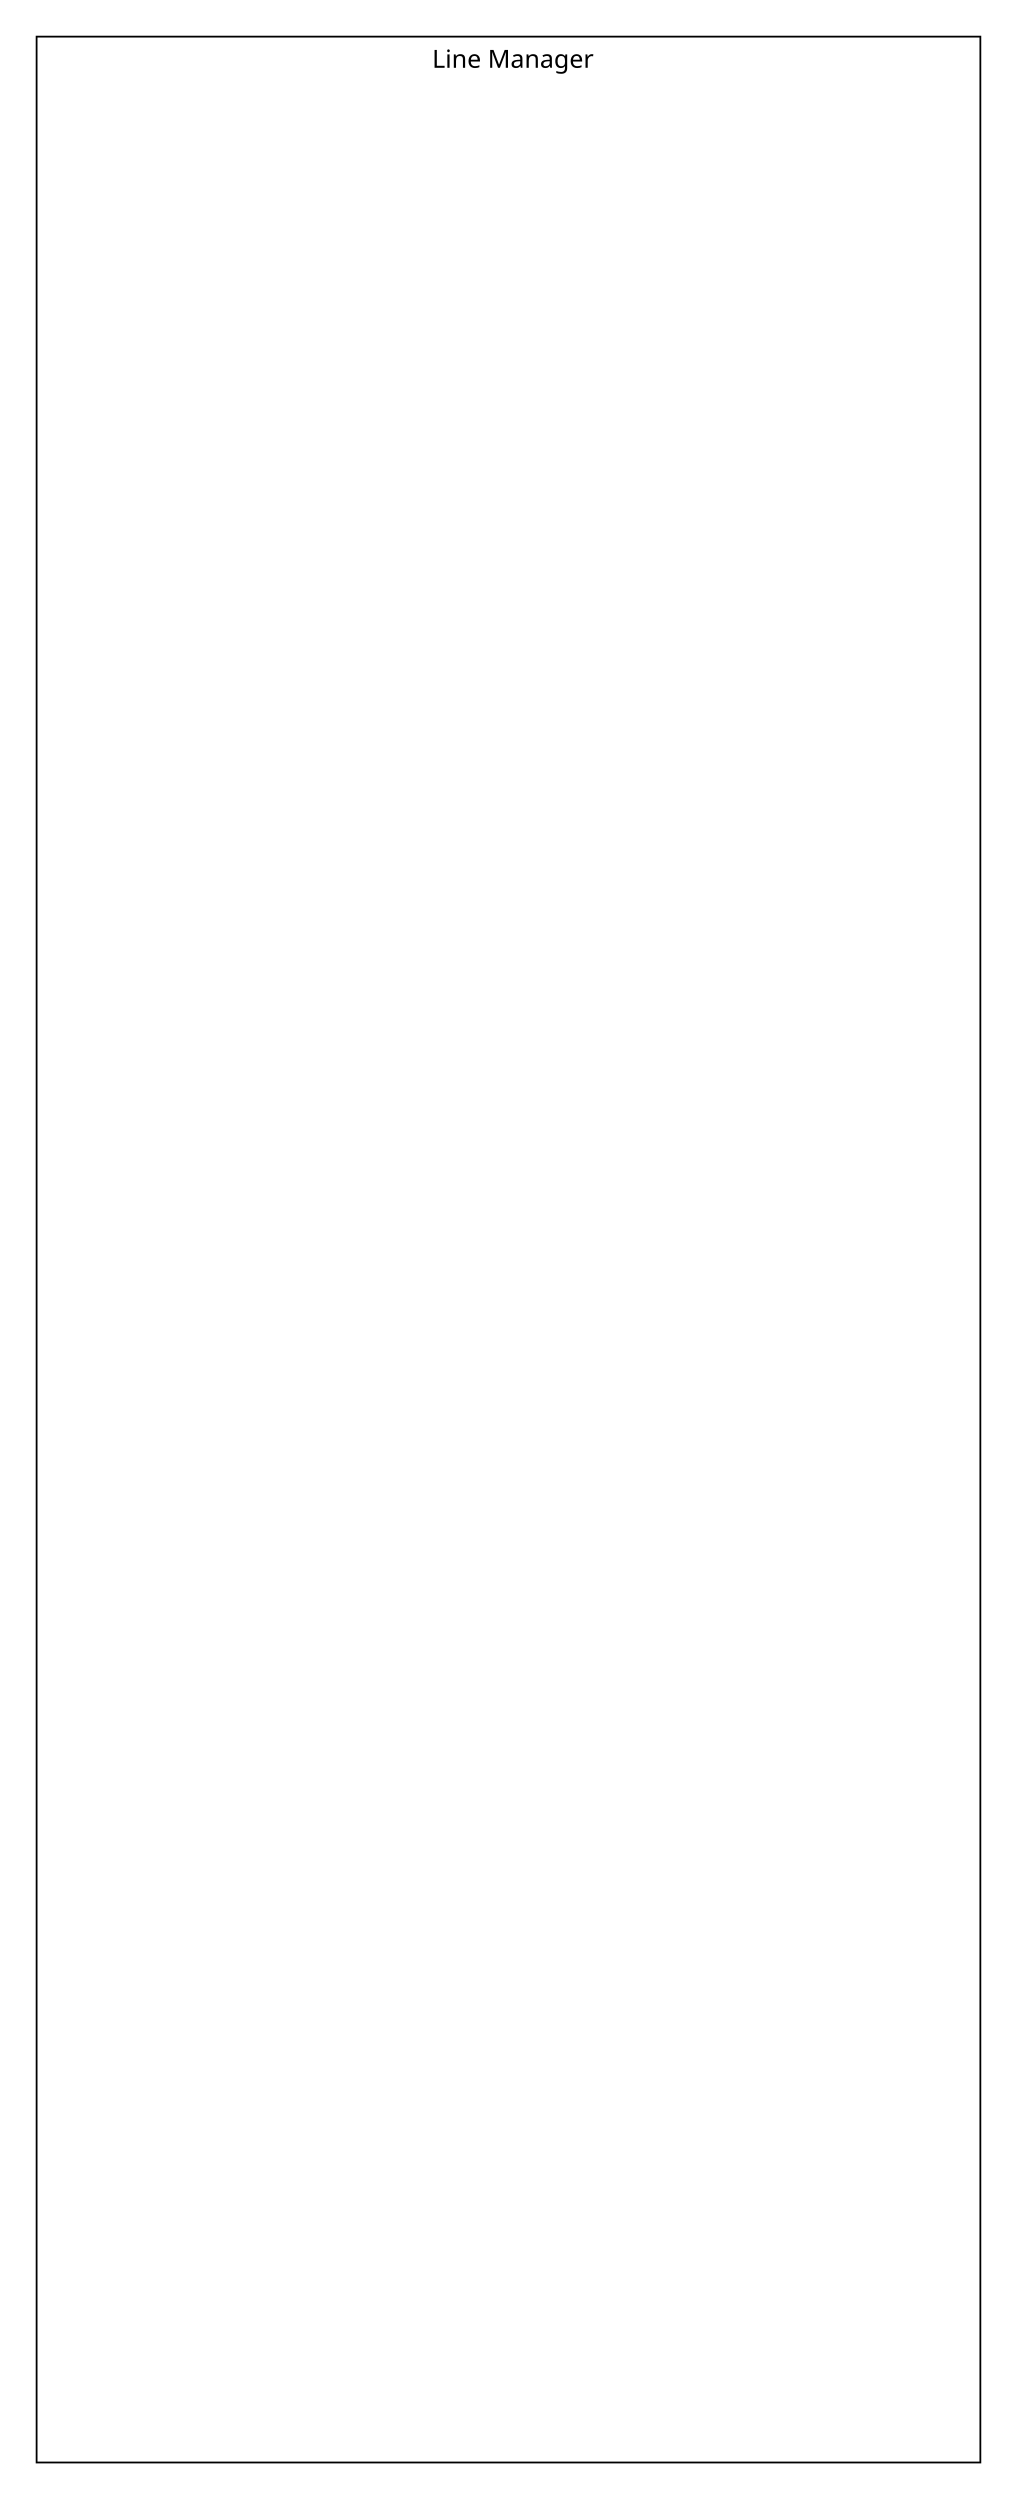
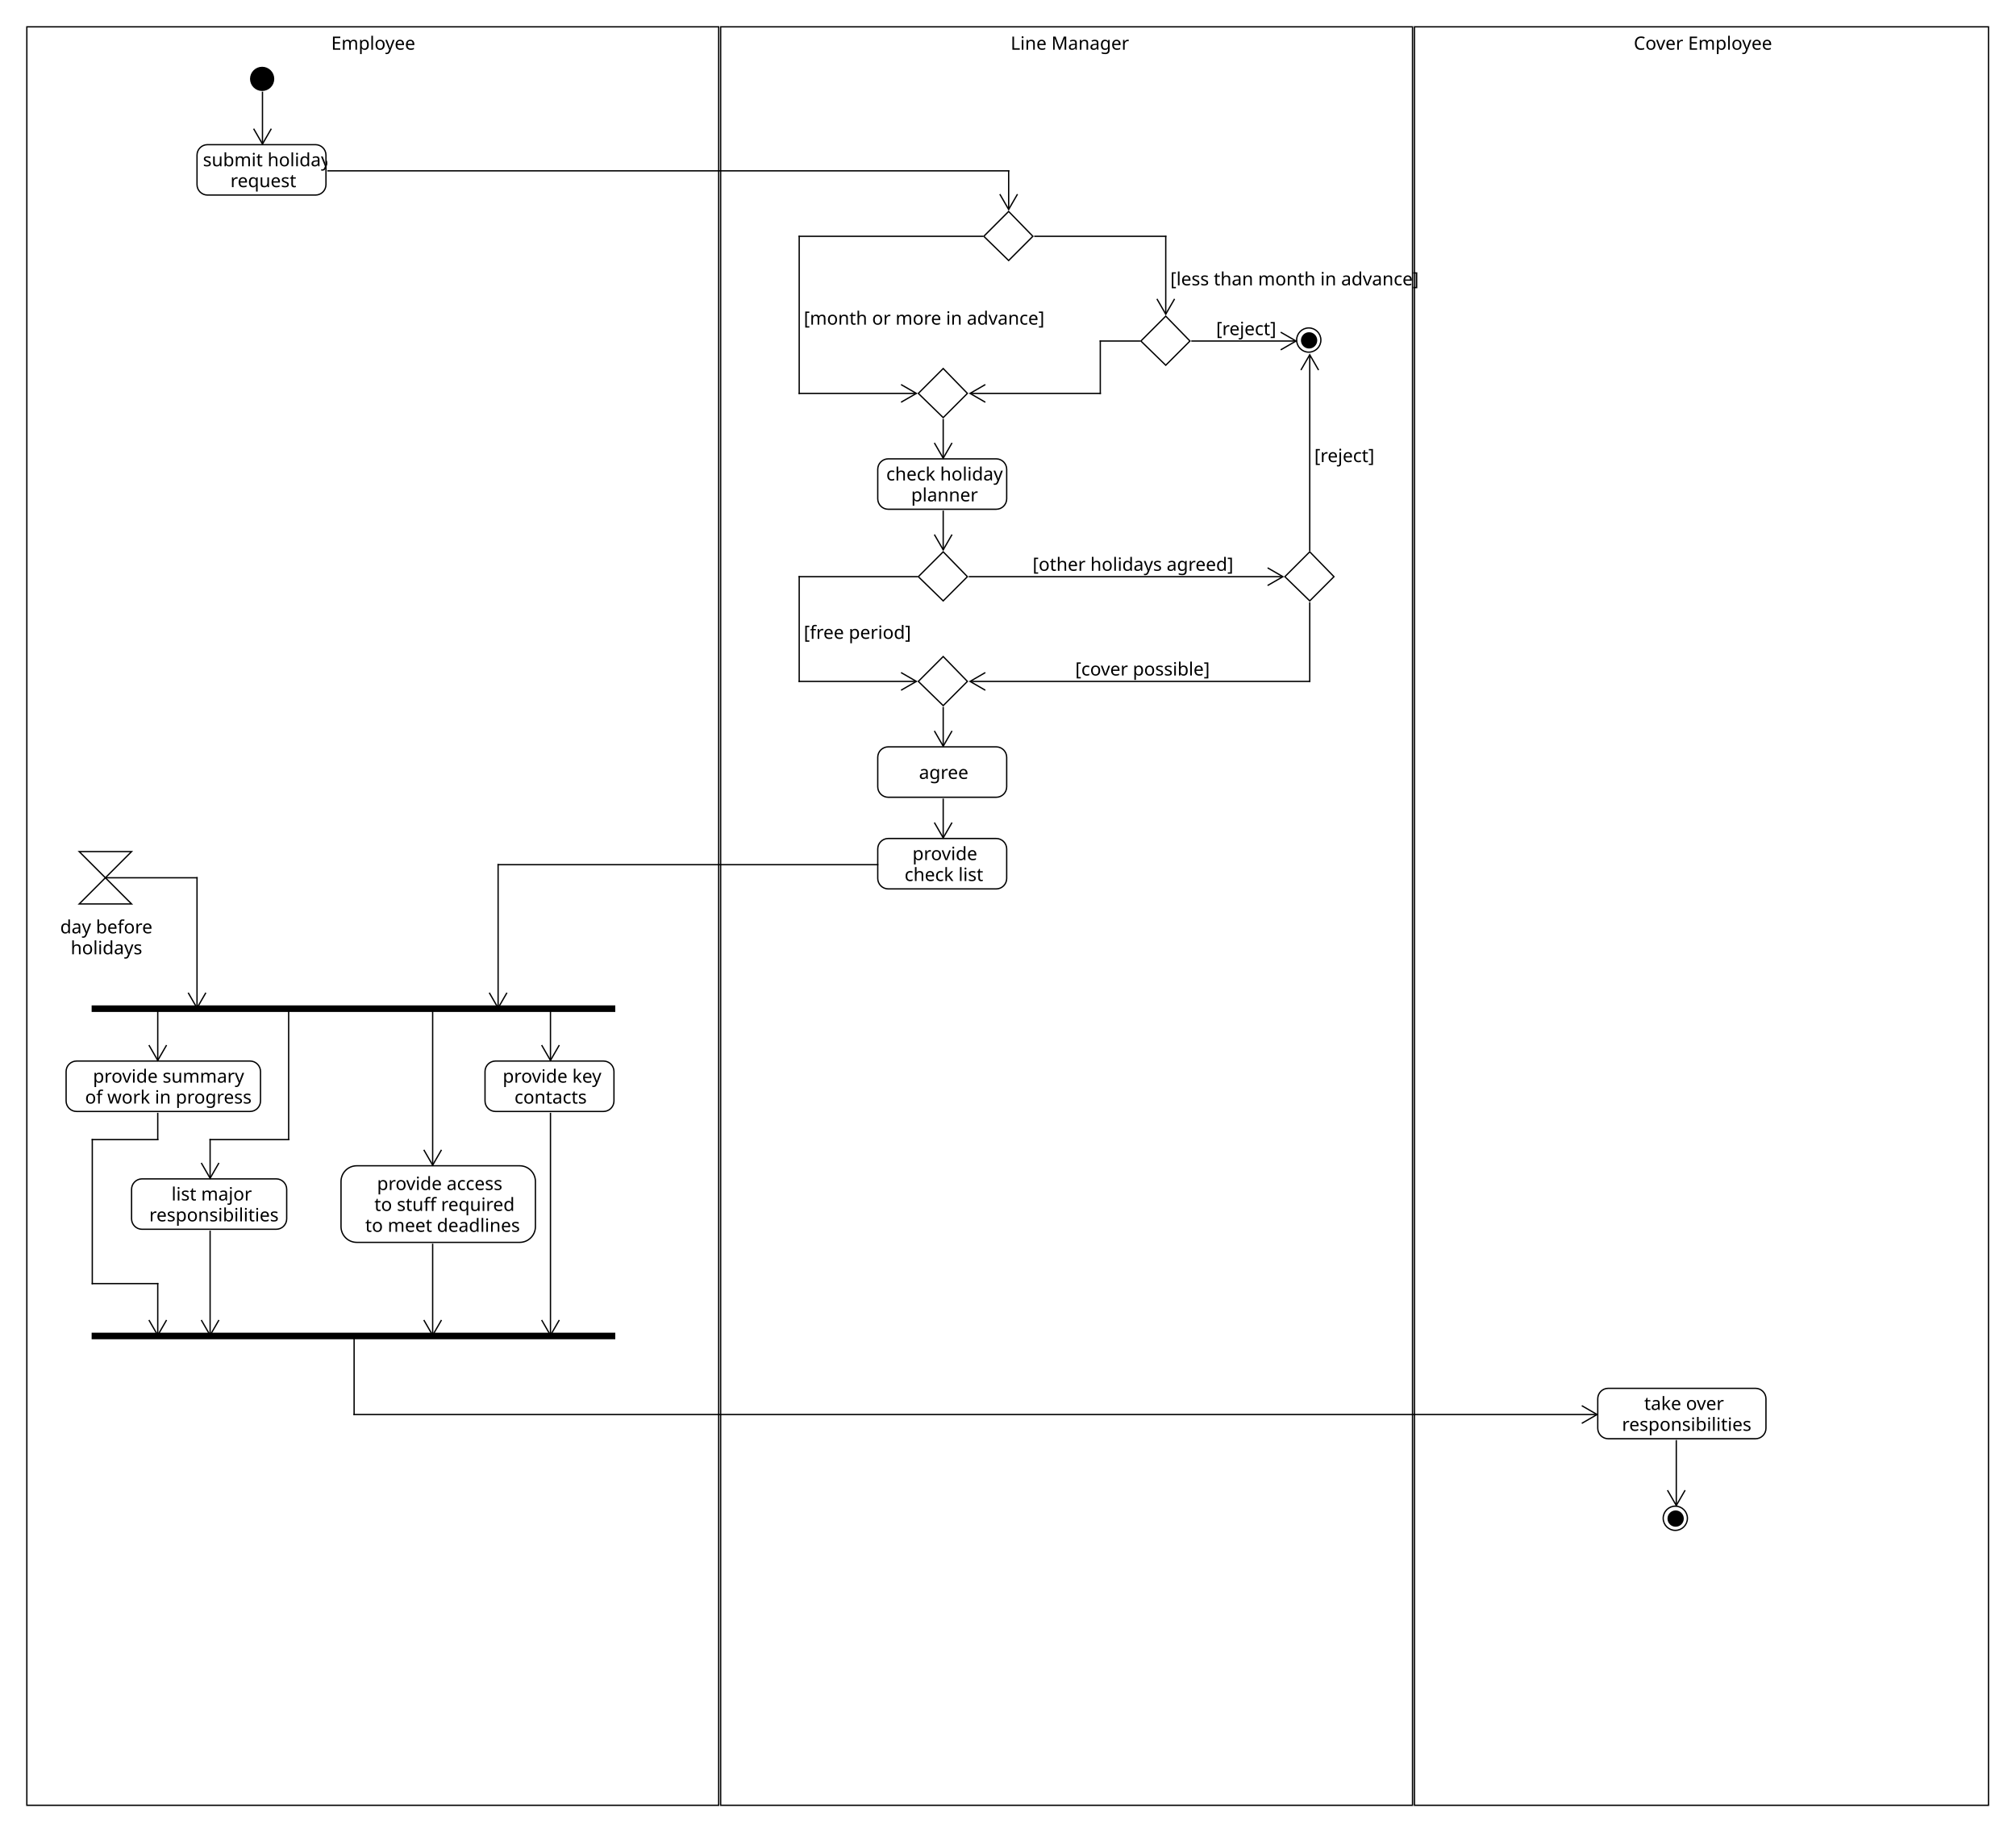
- <svg xmlns="http://www.w3.org/2000/svg" fill-opacity="1" color-rendering="auto" color-interpolation="auto" text-rendering="auto" stroke="black" stroke-linecap="square" width="570" stroke-miterlimit="10" shape-rendering="auto" stroke-opacity="1" fill="black" stroke-dasharray="none" font-weight="normal" stroke-width="1" viewBox="510 -20 570 1400" height="1400" font-family="'Dialog'" font-style="normal" stroke-linejoin="miter" font-size="12px" stroke-dashoffset="0" image-rendering="auto">
+ <svg xmlns="http://www.w3.org/2000/svg" fill-opacity="1" color-rendering="auto" color-interpolation="auto" text-rendering="auto" stroke="black" stroke-linecap="square" width="1540" stroke-miterlimit="10" shape-rendering="auto" stroke-opacity="1" fill="black" stroke-dasharray="none" font-weight="normal" stroke-width="1" viewBox="-20 -20 1540 1400" height="1400" font-family="'Dialog'" font-style="normal" stroke-linejoin="miter" font-size="12px" stroke-dashoffset="0" image-rendering="auto">
  <defs id="genericDefs" />
  <g>
    <defs id="defs1">
      <clipPath clipPathUnits="userSpaceOnUse" id="clipPath1">
        <path d="M0 0 L2147483647 0 L2147483647 2147483647 L0 2147483647 L0 0 Z" />
      </clipPath>
      <clipPath clipPathUnits="userSpaceOnUse" id="clipPath2">
+         <path d="M0 0 L0 20 L20 20 L20 0 Z" />
+       </clipPath>
+       <clipPath clipPathUnits="userSpaceOnUse" id="clipPath3">
+         <path d="M0 0 L0 40 L130 40 L130 0 Z" />
+       </clipPath>
+       <clipPath clipPathUnits="userSpaceOnUse" id="clipPath4">
+         <path d="M0 0 L0 60 L150 60 L150 0 Z" />
+       </clipPath>
+       <clipPath clipPathUnits="userSpaceOnUse" id="clipPath5">
+         <path d="M0 0 L0 40 L100 40 L100 0 Z" />
+       </clipPath>
+       <clipPath clipPathUnits="userSpaceOnUse" id="clipPath6">
+         <path d="M0 0 L0 40 L120 40 L120 0 Z" />
+       </clipPath>
+       <clipPath clipPathUnits="userSpaceOnUse" id="clipPath7">
+         <path d="M0 0 L0 20 L400 20 L400 0 Z" />
+       </clipPath>
+       <clipPath clipPathUnits="userSpaceOnUse" id="clipPath8">
        <path d="M0 0 L0 1360 L530 1360 L530 0 Z" />
      </clipPath>
+       <clipPath clipPathUnits="userSpaceOnUse" id="clipPath9">
+         <path d="M0 0 L0 40 L150 40 L150 0 Z" />
+       </clipPath>
+       <clipPath clipPathUnits="userSpaceOnUse" id="clipPath10">
+         <path d="M0 0 L0 90 L80 90 L80 0 Z" />
+       </clipPath>
+       <clipPath clipPathUnits="userSpaceOnUse" id="clipPath11">
+         <path d="M0 0 L0 40 L40 40 L40 0 Z" />
+       </clipPath>
+       <clipPath clipPathUnits="userSpaceOnUse" id="clipPath12">
+         <path d="M0 0 L0 1360 L440 1360 L440 0 Z" />
+       </clipPath>
+       <clipPath clipPathUnits="userSpaceOnUse" id="clipPath13">
+         <path d="M0 0 L0 80 L30 80 L30 0 Z" />
+       </clipPath>
+       <clipPath clipPathUnits="userSpaceOnUse" id="clipPath14">
+         <path d="M0 0 L0 90 L980 90 L980 0 Z" />
+       </clipPath>
+       <clipPath clipPathUnits="userSpaceOnUse" id="clipPath15">
+         <path d="M0 0 L0 200 L30 200 L30 0 Z" />
+       </clipPath>
+       <clipPath clipPathUnits="userSpaceOnUse" id="clipPath16">
+         <path d="M0 0 L0 100 L30 100 L30 0 Z" />
+       </clipPath>
+       <clipPath clipPathUnits="userSpaceOnUse" id="clipPath17">
+         <path d="M0 0 L0 110 L30 110 L30 0 Z" />
+       </clipPath>
+       <clipPath clipPathUnits="userSpaceOnUse" id="clipPath18">
+         <path d="M0 0 L0 200 L80 200 L80 0 Z" />
+       </clipPath>
+       <clipPath clipPathUnits="userSpaceOnUse" id="clipPath19">
+         <path d="M0 0 L0 150 L30 150 L30 0 Z" />
+       </clipPath>
+       <clipPath clipPathUnits="userSpaceOnUse" id="clipPath20">
+         <path d="M0 0 L0 70 L30 70 L30 0 Z" />
+       </clipPath>
+       <clipPath clipPathUnits="userSpaceOnUse" id="clipPath21">
+         <path d="M0 0 L0 160 L90 160 L90 0 Z" />
+       </clipPath>
+       <clipPath clipPathUnits="userSpaceOnUse" id="clipPath22">
+         <path d="M0 0 L0 130 L100 130 L100 0 Z" />
+       </clipPath>
+       <clipPath clipPathUnits="userSpaceOnUse" id="clipPath23">
+         <path d="M0 0 L0 140 L320 140 L320 0 Z" />
+       </clipPath>
+       <clipPath clipPathUnits="userSpaceOnUse" id="clipPath24">
+         <path d="M0 0 L0 60 L30 60 L30 0 Z" />
+       </clipPath>
+       <clipPath clipPathUnits="userSpaceOnUse" id="clipPath25">
+         <path d="M0 0 L0 90 L290 90 L290 0 Z" />
+       </clipPath>
+       <clipPath clipPathUnits="userSpaceOnUse" id="clipPath26">
+         <path d="M0 0 L0 180 L70 180 L70 0 Z" />
+       </clipPath>
+       <clipPath clipPathUnits="userSpaceOnUse" id="clipPath27">
+         <path d="M0 0 L0 40 L270 40 L270 0 Z" />
+       </clipPath>
+       <clipPath clipPathUnits="userSpaceOnUse" id="clipPath28">
+         <path d="M0 0 L0 110 L120 110 L120 0 Z" />
+       </clipPath>
+       <clipPath clipPathUnits="userSpaceOnUse" id="clipPath29">
+         <path d="M0 0 L0 70 L160 70 L160 0 Z" />
+       </clipPath>
+       <clipPath clipPathUnits="userSpaceOnUse" id="clipPath30">
+         <path d="M0 0 L0 40 L110 40 L110 0 Z" />
+       </clipPath>
+       <clipPath clipPathUnits="userSpaceOnUse" id="clipPath31">
+         <path d="M0 0 L0 90 L310 90 L310 0 Z" />
+       </clipPath>
+       <clipPath clipPathUnits="userSpaceOnUse" id="clipPath32">
+         <path d="M0 0 L0 150 L200 150 L200 0 Z" />
+       </clipPath>
+       <clipPath clipPathUnits="userSpaceOnUse" id="clipPath33">
+         <path d="M0 0 L0 60 L550 60 L550 0 Z" />
+       </clipPath>
    </defs>
+     <g fill="rgb(255,255,255)" fill-opacity="0" transform="translate(1250,1130)" stroke-opacity="0" stroke="rgb(255,255,255)">
+       <circle r="9.25" clip-path="url(#clipPath2)" cx="9.75" cy="9.75" stroke="none" />
+     </g>
+     <g transform="translate(1250,1130)">
+       <circle fill="none" r="9.25" clip-path="url(#clipPath2)" cx="9.75" cy="9.75" />
+       <circle r="6.227" clip-path="url(#clipPath2)" cx="10" cy="10" stroke="none" />
+     </g>
+     <g fill="rgb(255,255,255)" fill-opacity="0" transform="translate(1250,1130)" stroke-opacity="0" stroke="rgb(255,255,255)">
+       <circle fill="none" r="6.227" clip-path="url(#clipPath2)" cx="10" cy="10" />
+     </g>
+     <g fill="rgb(255,255,255)" fill-opacity="0" transform="translate(1200,1040)" stroke-opacity="0" stroke="rgb(255,255,255)">
+       <rect x="0.5" y="0.5" clip-path="url(#clipPath3)" width="128.5" rx="8" ry="8" height="38.5" stroke="none" />
+     </g>
+     <g transform="translate(1200,1040)">
+       <rect x="0.5" y="0.5" clip-path="url(#clipPath3)" fill="none" width="128.5" rx="8" ry="8" height="38.5" />
+       <text x="36" font-size="14px" y="17" clip-path="url(#clipPath3)" font-family="sans-serif" stroke="none" xml:space="preserve">take over</text>
+       <text x="19" font-size="14px" y="32.969" clip-path="url(#clipPath3)" font-family="sans-serif" stroke="none" xml:space="preserve">responsibilities</text>
+     </g>
+     <g fill="rgb(255,255,255)" fill-opacity="0" transform="translate(240,870)" stroke-opacity="0" stroke="rgb(255,255,255)">
+       <rect x="0.5" y="0.5" clip-path="url(#clipPath4)" width="148.5" rx="12" ry="12" height="58.5" stroke="none" />
+     </g>
+     <g transform="translate(240,870)">
+       <rect x="0.5" y="0.5" clip-path="url(#clipPath4)" fill="none" width="148.5" rx="12" ry="12" height="58.5" />
+       <text x="28" font-size="14px" y="19.016" clip-path="url(#clipPath4)" font-family="sans-serif" stroke="none" xml:space="preserve">provide access</text>
+       <text x="26" font-size="14px" y="34.984" clip-path="url(#clipPath4)" font-family="sans-serif" stroke="none" xml:space="preserve">to stuff required</text>
+       <text x="19" font-size="14px" y="50.953" clip-path="url(#clipPath4)" font-family="sans-serif" stroke="none" xml:space="preserve">to meet deadlines</text>
+     </g>
+     <g fill="rgb(255,255,255)" fill-opacity="0" transform="translate(350,790)" stroke-opacity="0" stroke="rgb(255,255,255)">
+       <rect x="0.5" y="0.5" clip-path="url(#clipPath5)" width="98.5" rx="8" ry="8" height="38.5" stroke="none" />
+     </g>
+     <g transform="translate(350,790)">
+       <rect x="0.5" y="0.5" clip-path="url(#clipPath5)" fill="none" width="98.5" rx="8" ry="8" height="38.5" />
+       <text x="14" font-size="14px" y="17" clip-path="url(#clipPath5)" font-family="sans-serif" stroke="none" xml:space="preserve">provide key</text>
+       <text x="23" font-size="14px" y="32.969" clip-path="url(#clipPath5)" font-family="sans-serif" stroke="none" xml:space="preserve">contacts</text>
+     </g>
+     <g fill="rgb(255,255,255)" fill-opacity="0" transform="translate(80,880)" stroke-opacity="0" stroke="rgb(255,255,255)">
+       <rect x="0.5" y="0.5" clip-path="url(#clipPath6)" width="118.5" rx="8" ry="8" height="38.5" stroke="none" />
+     </g>
+     <g transform="translate(80,880)">
+       <rect x="0.5" y="0.5" clip-path="url(#clipPath6)" fill="none" width="118.5" rx="8" ry="8" height="38.5" />
+       <text x="31" font-size="14px" y="17" clip-path="url(#clipPath6)" font-family="sans-serif" stroke="none" xml:space="preserve">list major</text>
+       <text x="14" font-size="14px" y="32.969" clip-path="url(#clipPath6)" font-family="sans-serif" stroke="none" xml:space="preserve">responsibilities</text>
+     </g>
+     <g stroke-width="5" transform="translate(50,990)">
+       <path fill="none" d="M0.5 10.5 L399 10.5" clip-path="url(#clipPath7)" />
+     </g>
+     <g fill="rgb(255,255,255)" fill-opacity="0" stroke-opacity="0" stroke="rgb(255,255,255)">
+       <rect x="0.5" width="528.5" height="1358.5" y="0.5" clip-path="url(#clipPath8)" stroke="none" />
+     </g>
+     <g>
+       <rect fill="none" x="0.5" width="528.5" height="1358.5" y="0.5" clip-path="url(#clipPath8)" />
+       <text x="233" font-size="14px" y="17.969" clip-path="url(#clipPath8)" font-family="sans-serif" stroke="none" xml:space="preserve">Employee</text>
+     </g>
+     <g fill="rgb(255,255,255)" fill-opacity="0" transform="translate(30,790)" stroke-opacity="0" stroke="rgb(255,255,255)">
+       <rect x="0.5" y="0.5" clip-path="url(#clipPath9)" width="148.5" rx="8" ry="8" height="38.5" stroke="none" />
+     </g>
+     <g transform="translate(30,790)">
+       <rect x="0.5" y="0.5" clip-path="url(#clipPath9)" fill="none" width="148.5" rx="8" ry="8" height="38.5" />
+       <text x="21" font-size="14px" y="17" clip-path="url(#clipPath9)" font-family="sans-serif" stroke="none" xml:space="preserve">provide summary</text>
+       <text x="15" font-size="14px" y="32.969" clip-path="url(#clipPath9)" font-family="sans-serif" stroke="none" xml:space="preserve">of work in progress</text>
+     </g>
+     <g stroke-width="5" transform="translate(50,740)">
+       <path fill="none" d="M0.5 10.5 L399 10.5" clip-path="url(#clipPath7)" />
+     </g>
+     <g fill="rgb(255,255,255)" fill-opacity="0" transform="translate(20,630)" stroke-opacity="0" stroke="rgb(255,255,255)">
+       <path d="M20.5 0.5 L60.5 40.5 L20.5 40.5 L60.5 0.5 Z" stroke="none" clip-path="url(#clipPath10)" />
+     </g>
+     <g transform="translate(20,630)">
+       <path fill="none" d="M20.5 0.5 L60.5 40.5 L20.5 40.5 L60.5 0.5 Z" clip-path="url(#clipPath10)" />
+       <text x="6" font-size="14px" y="62.969" clip-path="url(#clipPath10)" font-family="sans-serif" stroke="none" xml:space="preserve">day before</text>
+       <text x="14" font-size="14px" y="78.938" clip-path="url(#clipPath10)" font-family="sans-serif" stroke="none" xml:space="preserve">holidays</text>
+     </g>
+     <g fill="rgb(255,255,255)" fill-opacity="0" transform="translate(650,620)" stroke-opacity="0" stroke="rgb(255,255,255)">
+       <rect x="0.5" y="0.5" clip-path="url(#clipPath5)" width="98.5" rx="8" ry="8" height="38.5" stroke="none" />
+     </g>
+     <g transform="translate(650,620)">
+       <rect x="0.5" y="0.5" clip-path="url(#clipPath5)" fill="none" width="98.5" rx="8" ry="8" height="38.5" />
+       <text x="27" font-size="14px" y="17" clip-path="url(#clipPath5)" font-family="sans-serif" stroke="none" xml:space="preserve">provide</text>
+       <text x="21" font-size="14px" y="32.969" clip-path="url(#clipPath5)" font-family="sans-serif" stroke="none" xml:space="preserve">check list</text>
+     </g>
+     <g fill="rgb(255,255,255)" fill-opacity="0" transform="translate(650,550)" stroke-opacity="0" stroke="rgb(255,255,255)">
+       <rect x="0.5" y="0.5" clip-path="url(#clipPath5)" width="98.5" rx="8" ry="8" height="38.5" stroke="none" />
+     </g>
+     <g transform="translate(650,550)">
+       <rect x="0.5" y="0.5" clip-path="url(#clipPath5)" fill="none" width="98.5" rx="8" ry="8" height="38.5" />
+       <text x="32" font-size="14px" y="24.984" clip-path="url(#clipPath5)" font-family="sans-serif" stroke="none" xml:space="preserve">agree</text>
+     </g>
+     <g fill="rgb(255,255,255)" fill-opacity="0" transform="translate(650,330)" stroke-opacity="0" stroke="rgb(255,255,255)">
+       <rect x="0.5" y="0.5" clip-path="url(#clipPath5)" width="98.5" rx="8" ry="8" height="38.5" stroke="none" />
+     </g>
+     <g transform="translate(650,330)">
+       <rect x="0.5" y="0.5" clip-path="url(#clipPath5)" fill="none" width="98.5" rx="8" ry="8" height="38.5" />
+       <text x="7" font-size="14px" y="17" clip-path="url(#clipPath5)" font-family="sans-serif" stroke="none" xml:space="preserve">check holiday</text>
+       <text x="26" font-size="14px" y="32.969" clip-path="url(#clipPath5)" font-family="sans-serif" stroke="none" xml:space="preserve">planner</text>
+     </g>
+     <g fill="rgb(255,255,255)" fill-opacity="0" transform="translate(680,480)" stroke-opacity="0" stroke="rgb(255,255,255)">
+       <path d="M20.5 1.5 L39 20.5 L20.5 39 L1.5 20.5 Z" stroke="none" clip-path="url(#clipPath11)" />
+     </g>
+     <g transform="translate(680,480)">
+       <path fill="none" d="M20.5 1.5 L39 20.5 L20.5 39 L1.5 20.5 Z" clip-path="url(#clipPath11)" />
+     </g>
+     <g fill="rgb(255,255,255)" fill-opacity="0" transform="translate(960,400)" stroke-opacity="0" stroke="rgb(255,255,255)">
+       <path d="M20.5 1.5 L39 20.5 L20.5 39 L1.5 20.5 Z" stroke="none" clip-path="url(#clipPath11)" />
+     </g>
+     <g transform="translate(960,400)">
+       <path fill="none" d="M20.5 1.5 L39 20.5 L20.5 39 L1.5 20.5 Z" clip-path="url(#clipPath11)" />
+     </g>
+     <g fill="rgb(255,255,255)" fill-opacity="0" transform="translate(680,400)" stroke-opacity="0" stroke="rgb(255,255,255)">
+       <path d="M20.5 1.5 L39 20.5 L20.5 39 L1.5 20.5 Z" stroke="none" clip-path="url(#clipPath11)" />
+     </g>
+     <g transform="translate(680,400)">
+       <path fill="none" d="M20.5 1.5 L39 20.5 L20.5 39 L1.5 20.5 Z" clip-path="url(#clipPath11)" />
+     </g>
+     <g fill="rgb(255,255,255)" fill-opacity="0" transform="translate(680,260)" stroke-opacity="0" stroke="rgb(255,255,255)">
+       <path d="M20.5 1.5 L39 20.5 L20.5 39 L1.5 20.5 Z" stroke="none" clip-path="url(#clipPath11)" />
+     </g>
+     <g transform="translate(680,260)">
+       <path fill="none" d="M20.5 1.5 L39 20.5 L20.5 39 L1.5 20.5 Z" clip-path="url(#clipPath11)" />
+     </g>
+     <g fill="rgb(255,255,255)" fill-opacity="0" transform="translate(970,230)" stroke-opacity="0" stroke="rgb(255,255,255)">
+       <circle r="9.25" clip-path="url(#clipPath2)" cx="9.75" cy="9.75" stroke="none" />
+     </g>
+     <g transform="translate(970,230)">
+       <circle fill="none" r="9.25" clip-path="url(#clipPath2)" cx="9.75" cy="9.75" />
+       <circle r="6.227" clip-path="url(#clipPath2)" cx="10" cy="10" stroke="none" />
+     </g>
+     <g fill="rgb(255,255,255)" fill-opacity="0" transform="translate(970,230)" stroke-opacity="0" stroke="rgb(255,255,255)">
+       <circle fill="none" r="6.227" clip-path="url(#clipPath2)" cx="10" cy="10" />
+     </g>
+     <g fill="rgb(255,255,255)" fill-opacity="0" transform="translate(850,220)" stroke-opacity="0" stroke="rgb(255,255,255)">
+       <path d="M20.5 1.5 L39 20.5 L20.5 39 L1.5 20.5 Z" stroke="none" clip-path="url(#clipPath11)" />
+     </g>
+     <g transform="translate(850,220)">
+       <path fill="none" d="M20.5 1.5 L39 20.5 L20.5 39 L1.5 20.5 Z" clip-path="url(#clipPath11)" />
+     </g>
+     <g fill="rgb(255,255,255)" fill-opacity="0" transform="translate(730,140)" stroke-opacity="0" stroke="rgb(255,255,255)">
+       <path d="M20.5 1.5 L39 20.5 L20.5 39 L1.5 20.5 Z" stroke="none" clip-path="url(#clipPath11)" />
+     </g>
+     <g transform="translate(730,140)">
+       <path fill="none" d="M20.5 1.5 L39 20.5 L20.5 39 L1.5 20.5 Z" clip-path="url(#clipPath11)" />
+     </g>
+     <g fill="rgb(255,255,255)" fill-opacity="0" transform="translate(130,90)" stroke-opacity="0" stroke="rgb(255,255,255)">
+       <rect x="0.5" y="0.5" clip-path="url(#clipPath5)" width="98.5" rx="8" ry="8" height="38.5" stroke="none" />
+     </g>
+     <g transform="translate(130,90)">
+       <rect x="0.5" y="0.5" clip-path="url(#clipPath5)" fill="none" width="98.5" rx="8" ry="8" height="38.5" />
+       <text x="5" font-size="14px" y="17" clip-path="url(#clipPath5)" font-family="sans-serif" stroke="none" xml:space="preserve">submit holiday</text>
+       <text x="26" font-size="14px" y="32.969" clip-path="url(#clipPath5)" font-family="sans-serif" stroke="none" xml:space="preserve">request</text>
+     </g>
+     <g transform="translate(170,30)">
+       <circle r="8.75" clip-path="url(#clipPath2)" cx="10.25" cy="10.25" stroke="none" />
+       <circle fill="none" r="8.75" clip-path="url(#clipPath2)" cx="10.25" cy="10.25" />
+     </g>
+     <g fill="rgb(255,255,255)" fill-opacity="0" transform="translate(1060,0)" stroke-opacity="0" stroke="rgb(255,255,255)">
+       <rect x="0.5" width="438.5" height="1358.5" y="0.5" clip-path="url(#clipPath12)" stroke="none" />
+     </g>
+     <g transform="translate(1060,0)">
+       <rect fill="none" x="0.5" width="438.5" height="1358.5" y="0.5" clip-path="url(#clipPath12)" />
+       <text x="168" font-size="14px" y="17.969" clip-path="url(#clipPath12)" font-family="sans-serif" stroke="none" xml:space="preserve">Cover Employee</text>
+     </g>
    <g fill="rgb(255,255,255)" fill-opacity="0" transform="translate(530,0)" stroke-opacity="0" stroke="rgb(255,255,255)">
-       <rect x="0.5" width="528.5" height="1358.5" y="0.5" clip-path="url(#clipPath2)" stroke="none" />
+       <rect x="0.5" width="528.5" height="1358.5" y="0.5" clip-path="url(#clipPath8)" stroke="none" />
    </g>
    <g transform="translate(530,0)">
-       <rect fill="none" x="0.5" width="528.5" height="1358.5" y="0.5" clip-path="url(#clipPath2)" />
-       <text x="222" font-size="14px" y="17.969" clip-path="url(#clipPath2)" font-family="sans-serif" stroke="none" xml:space="preserve">Line Manager</text>
+       <rect fill="none" x="0.5" width="528.5" height="1358.5" y="0.5" clip-path="url(#clipPath8)" />
+       <text x="222" font-size="14px" y="17.969" clip-path="url(#clipPath8)" font-family="sans-serif" stroke="none" xml:space="preserve">Line Manager</text>
+     </g>
+     <g transform="translate(1250,1070)">
+       <path fill="none" d="M10.5 59.5 L10.5 10.5" clip-path="url(#clipPath13)" />
+       <path fill="none" d="M17 48.742 L10.5 60 L4 48.742" clip-path="url(#clipPath13)" />
+     </g>
+     <g transform="translate(240,990)">
+       <path fill="none" d="M959.5 70.5 L10.5 70.5" clip-path="url(#clipPath14)" />
+       <path fill="none" d="M10.5 70.5 L10.5 10.5" clip-path="url(#clipPath14)" />
+       <path fill="none" d="M948.742 64 L960 70.5 L948.742 77" clip-path="url(#clipPath14)" />
+     </g>
+     <g transform="translate(390,820)">
+       <path fill="none" d="M10.5 179.5 L10.5 10.5" clip-path="url(#clipPath15)" />
+       <path fill="none" d="M17 168.742 L10.5 180 L4 168.742" clip-path="url(#clipPath15)" />
+     </g>
+     <g transform="translate(300,920)">
+       <path fill="none" d="M10.5 79.5 L10.5 10.5" clip-path="url(#clipPath16)" />
+       <path fill="none" d="M17 68.742 L10.5 80 L4 68.742" clip-path="url(#clipPath16)" />
+     </g>
+     <g transform="translate(130,910)">
+       <path fill="none" d="M10.5 89.5 L10.5 10.5" clip-path="url(#clipPath17)" />
+       <path fill="none" d="M17 78.742 L10.5 90 L4 78.742" clip-path="url(#clipPath17)" />
+     </g>
+     <g transform="translate(40,820)">
+       <path fill="none" d="M60.5 179.5 L60.5 140.5" clip-path="url(#clipPath18)" />
+       <path fill="none" d="M60.5 140.5 L10.5 140.5" clip-path="url(#clipPath18)" />
+       <path fill="none" d="M10.5 140.5 L10.5 30.5" clip-path="url(#clipPath18)" />
+       <path fill="none" d="M10.5 30.5 L60.5 30.5" clip-path="url(#clipPath18)" />
+       <path fill="none" d="M60.5 30.5 L60.5 10.5" clip-path="url(#clipPath18)" />
+       <path fill="none" d="M67 168.742 L60.5 180 L54 168.742" clip-path="url(#clipPath18)" />
+     </g>
+     <g transform="translate(300,740)">
+       <path fill="none" d="M10.5 129.5 L10.5 10.5" clip-path="url(#clipPath19)" />
+       <path fill="none" d="M17 118.742 L10.5 130 L4 118.742" clip-path="url(#clipPath19)" />
+     </g>
+     <g transform="translate(390,740)">
+       <path fill="none" d="M10.5 49.5 L10.5 10.5" clip-path="url(#clipPath20)" />
+       <path fill="none" d="M17 38.742 L10.5 50 L4 38.742" clip-path="url(#clipPath20)" />
+     </g>
+     <g transform="translate(130,740)">
+       <path fill="none" d="M10.5 139.5 L10.5 110.5" clip-path="url(#clipPath21)" />
+       <path fill="none" d="M10.5 110.5 L70.5 110.5" clip-path="url(#clipPath21)" />
+       <path fill="none" d="M70.5 110.5 L70.5 10.5" clip-path="url(#clipPath21)" />
+       <path fill="none" d="M17 128.742 L10.5 140 L4 128.742" clip-path="url(#clipPath21)" />
+     </g>
+     <g transform="translate(90,740)">
+       <path fill="none" d="M10.5 49.5 L10.5 10.5" clip-path="url(#clipPath20)" />
+       <path fill="none" d="M17 38.742 L10.5 50 L4 38.742" clip-path="url(#clipPath20)" />
+     </g>
+     <g transform="translate(50,640)">
+       <path fill="none" d="M80.5 109.5 L80.5 10.5" clip-path="url(#clipPath22)" />
+       <path fill="none" d="M80.5 10.5 L10.5 10.5" clip-path="url(#clipPath22)" />
+       <path fill="none" d="M87 98.742 L80.5 110 L74 98.742" clip-path="url(#clipPath22)" />
+     </g>
+     <g transform="translate(350,630)">
+       <path fill="none" d="M10.5 119.5 L10.5 10.5" clip-path="url(#clipPath23)" />
+       <path fill="none" d="M10.5 10.5 L300.5 10.5" clip-path="url(#clipPath23)" />
+       <path fill="none" d="M17 108.742 L10.5 120 L4 108.742" clip-path="url(#clipPath23)" />
+     </g>
+     <g transform="translate(690,580)">
+       <path fill="none" d="M10.5 39.5 L10.5 10.5" clip-path="url(#clipPath24)" />
+       <path fill="none" d="M17 28.742 L10.5 40 L4 28.742" clip-path="url(#clipPath24)" />
+     </g>
+     <g transform="translate(690,510)">
+       <path fill="none" d="M10.5 39.5 L10.5 10.5" clip-path="url(#clipPath24)" />
+       <path fill="none" d="M17 28.742 L10.5 40 L4 28.742" clip-path="url(#clipPath24)" />
+     </g>
+     <g transform="translate(690,360)">
+       <path fill="none" d="M10.5 39.5 L10.5 10.5" clip-path="url(#clipPath24)" />
+       <path fill="none" d="M17 28.742 L10.5 40 L4 28.742" clip-path="url(#clipPath24)" />
+     </g>
+     <g transform="translate(710,430)">
+       <path fill="none" d="M11.5 70.5 L270.5 70.5" clip-path="url(#clipPath25)" />
+       <path fill="none" d="M270.5 70.5 L270.5 10.5" clip-path="url(#clipPath25)" />
+       <path fill="none" d="M22.258 77 L11 70.5 L22.258 64" clip-path="url(#clipPath25)" />
+       <text x="91.366" font-size="14px" y="66" clip-path="url(#clipPath25)" font-family="sans-serif" stroke="none" xml:space="preserve">[cover possible]</text>
+     </g>
+     <g transform="translate(970,240)">
+       <path fill="none" d="M10.5 11.5 L10.5 160.5" clip-path="url(#clipPath26)" />
+       <path fill="none" d="M4 22.258 L10.5 11 L17 22.258" clip-path="url(#clipPath26)" />
+       <text x="14" font-size="14px" y="92.984" clip-path="url(#clipPath26)" font-family="sans-serif" stroke="none" xml:space="preserve">[reject]</text>
+     </g>
+     <g transform="translate(710,400)">
+       <path fill="none" d="M249.5 20.5 L10.5 20.5" clip-path="url(#clipPath27)" />
+       <path fill="none" d="M238.742 14 L250 20.5 L238.742 27" clip-path="url(#clipPath27)" />
+       <text x="58.787" font-size="14px" y="16" clip-path="url(#clipPath27)" font-family="sans-serif" stroke="none" xml:space="preserve">[other holidays agreed]</text>
+     </g>
+     <g transform="translate(580,410)">
+       <path fill="none" d="M99.5 90.5 L10.5 90.5" clip-path="url(#clipPath28)" />
+       <path fill="none" d="M10.5 90.5 L10.5 10.5" clip-path="url(#clipPath28)" />
+       <path fill="none" d="M10.5 10.5 L100.5 10.5" clip-path="url(#clipPath28)" />
+       <path fill="none" d="M88.742 84 L100 90.5 L88.742 97" clip-path="url(#clipPath28)" />
+       <text x="14" font-size="14px" y="57.984" clip-path="url(#clipPath28)" font-family="sans-serif" stroke="none" xml:space="preserve">[free period]</text>
+     </g>
+     <g transform="translate(690,290)">
+       <path fill="none" d="M10.5 39.5 L10.5 10.5" clip-path="url(#clipPath24)" />
+       <path fill="none" d="M17 28.742 L10.5 40 L4 28.742" clip-path="url(#clipPath24)" />
+     </g>
+     <g transform="translate(710,230)">
+       <path fill="none" d="M11.5 50.5 L110.5 50.5" clip-path="url(#clipPath29)" />
+       <path fill="none" d="M110.5 50.5 L110.5 10.5" clip-path="url(#clipPath29)" />
+       <path fill="none" d="M110.5 10.5 L140.5 10.5" clip-path="url(#clipPath29)" />
+       <path fill="none" d="M22.258 57 L11 50.5 L22.258 44" clip-path="url(#clipPath29)" />
+     </g>
+     <g transform="translate(880,220)">
+       <path fill="none" d="M89.5 20.5 L10.5 20.5" clip-path="url(#clipPath30)" />
+       <path fill="none" d="M78.742 14 L90 20.5 L78.742 27" clip-path="url(#clipPath30)" />
+       <text x="28.993" font-size="14px" y="16" clip-path="url(#clipPath30)" font-family="sans-serif" stroke="none" xml:space="preserve">[reject]</text>
+     </g>
+     <g transform="translate(760,150)">
+       <path fill="none" d="M110.5 69.5 L110.5 10.5" clip-path="url(#clipPath31)" />
+       <path fill="none" d="M110.5 10.5 L10.5 10.5" clip-path="url(#clipPath31)" />
+       <path fill="none" d="M117 58.742 L110.5 70 L104 58.742" clip-path="url(#clipPath31)" />
+       <text x="114" font-size="14px" y="47.984" clip-path="url(#clipPath31)" font-family="sans-serif" stroke="none" xml:space="preserve">[less than month in advance]</text>
+     </g>
+     <g transform="translate(580,150)">
+       <path fill="none" d="M99.5 130.5 L10.5 130.5" clip-path="url(#clipPath32)" />
+       <path fill="none" d="M10.5 130.5 L10.5 10.5" clip-path="url(#clipPath32)" />
+       <path fill="none" d="M10.5 10.5 L150.5 10.5" clip-path="url(#clipPath32)" />
+       <path fill="none" d="M88.742 124 L100 130.5 L88.742 137" clip-path="url(#clipPath32)" />
+       <text x="14" font-size="14px" y="77.984" clip-path="url(#clipPath32)" font-family="sans-serif" stroke="none" xml:space="preserve">[month or more in advance]</text>
+     </g>
+     <g transform="translate(220,100)">
+       <path fill="none" d="M530.5 39.5 L530.5 10.5" clip-path="url(#clipPath33)" />
+       <path fill="none" d="M530.5 10.5 L10.5 10.5" clip-path="url(#clipPath33)" />
+       <path fill="none" d="M537 28.742 L530.5 40 L524 28.742" clip-path="url(#clipPath33)" />
+     </g>
+     <g transform="translate(170,40)">
+       <path fill="none" d="M10.5 49.5 L10.5 10.5" clip-path="url(#clipPath20)" />
+       <path fill="none" d="M17 38.742 L10.5 50 L4 38.742" clip-path="url(#clipPath20)" />
    </g>
  </g>
</svg>
